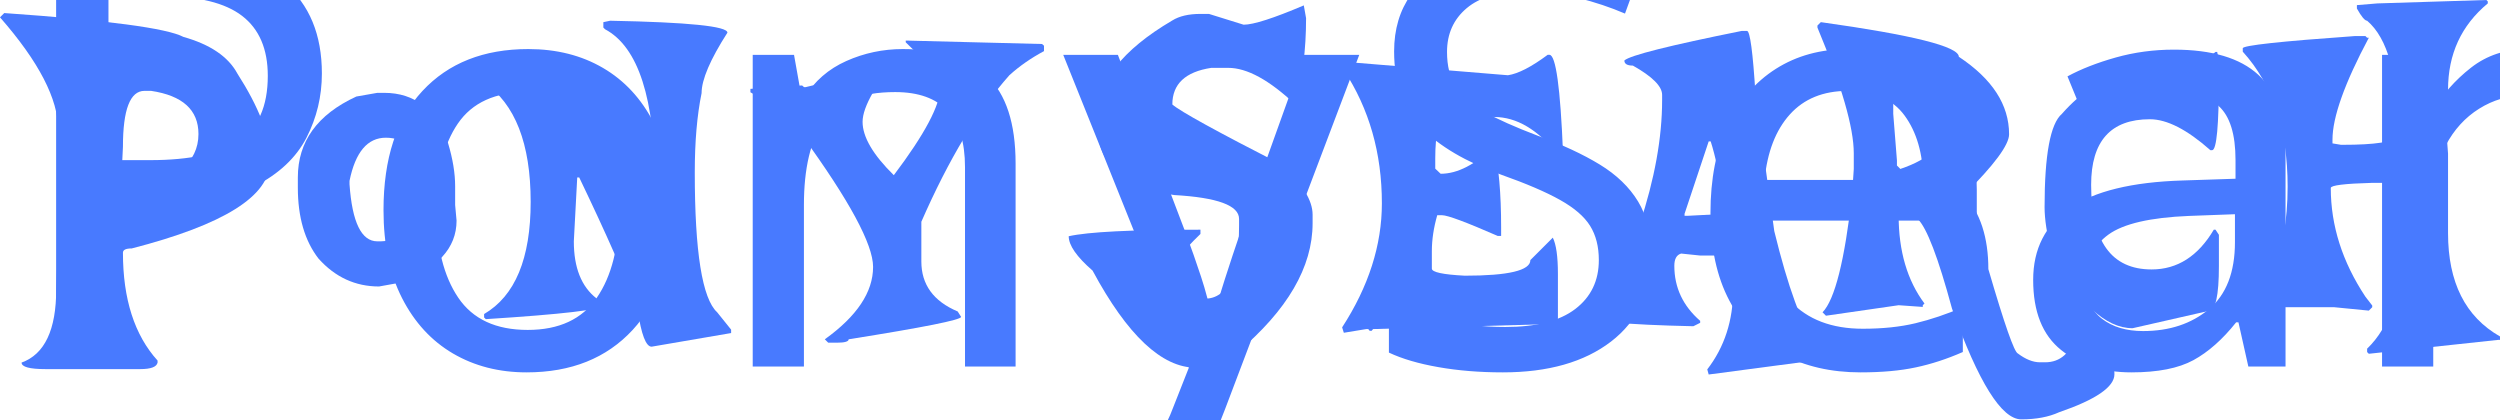
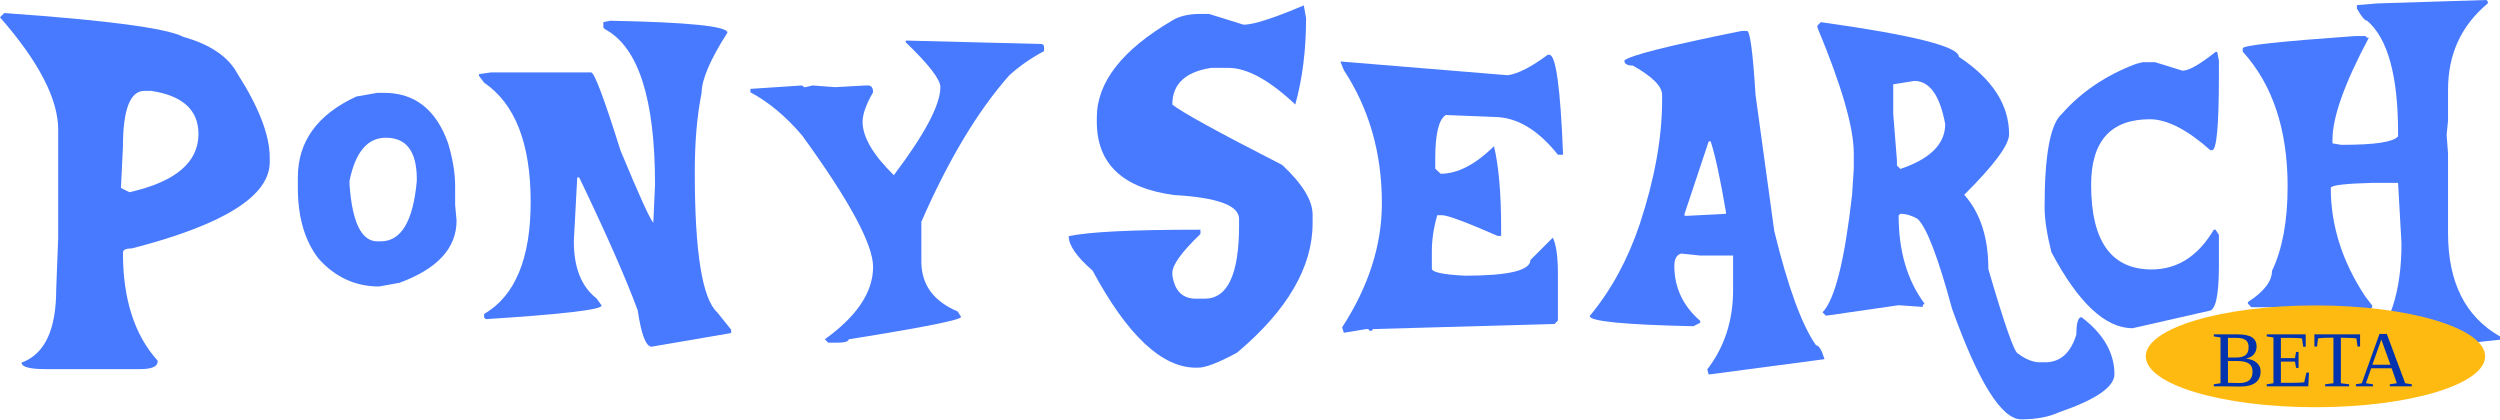
<svg xmlns="http://www.w3.org/2000/svg" id="svg8" version="1.1" viewBox="0 0 255.964 42.937" height="42.937mm" width="255.964mm">
  <defs id="defs2">
+     <rect x="855.599" y="128.289" width="38.386" height="17.173" id="rect1" />
    <rect x="0.023" y="0.021" width="1213.251" height="275.744" id="rect1180" />
  </defs>
  <g transform="translate(-4.028927,-7.474615)" id="layer1">
    <g transform="translate(-25.70238,-86.17857)" style="font-style:normal;font-weight:normal;font-size:50.8px;line-height:1.25;font-family:sans-serif;display:none;fill:#487cff;fill-opacity:1;stroke:none;stroke-width:0.265" id="text884" aria-label="SearXNG">
      <path id="path886" style="font-style:normal;font-variant:normal;font-weight:normal;font-stretch:normal;font-size:50.8px;font-family:'Libre Franklin';-inkscape-font-specification:'Libre Franklin';fill:#487cff;fill-opacity:1;stroke-width:0.265" d="m 56.494,102.704 q -1.168,-1.219 -3.048,-2.032 -1.88,-0.813 -4.42,-0.813 -3.15,0 -5.08,1.321 -1.93,1.27 -1.93,3.454 0,2.337 3.708,3.607 l 7.671,2.642 q 3.962,1.321 5.842,3.404 1.88,2.083 1.88,5.131 0,4.064 -2.184,7.01 -2.184,2.896 -5.944,4.42 -3.759,1.524 -8.484,1.524 -5.334,0 -9.042,-1.778 -3.708,-1.829 -5.537,-5.131 -0.203,-0.356 -0.203,-0.711 0,-0.356 0.406,-0.61 l 4.013,-2.438 q 0.356,-0.254 0.762,-0.254 0.61,0 1.118,0.66 1.321,1.626 2.388,2.54 1.118,0.864 2.692,1.321 1.626,0.457 4.166,0.457 3.2,0 5.182,-1.168 1.981,-1.219 1.981,-3.759 0,-1.27 -0.914,-2.083 -0.914,-0.864 -2.946,-1.575 l -7.417,-2.489 q -3.658,-1.219 -5.588,-3.556 -1.88,-2.388 -1.88,-5.436 0,-3.759 2.134,-6.655 2.134,-2.896 5.69,-4.47 3.607,-1.575 7.874,-1.575 4.369,0 7.671,1.575 3.353,1.524 5.182,3.962 0.406,0.508 0.406,0.762 0,0.254 -0.356,0.457 l -4.521,2.997 q -0.051,0.051 -0.203,0.051 -0.305,0 -1.067,-0.762 z" />
      <path id="path888" style="font-style:normal;font-variant:normal;font-weight:normal;font-stretch:normal;font-size:50.8px;font-family:'Libre Franklin';-inkscape-font-specification:'Libre Franklin';fill:#487cff;fill-opacity:1;stroke-width:0.265" d="m 77.004,132.371 q -3.607,0 -6.401,-1.473 -2.794,-1.473 -4.318,-4.115 -1.524,-2.692 -1.524,-6.198 0,-4.166 1.981,-7.874 2.032,-3.759 5.537,-5.994 3.556,-2.286 7.925,-2.286 5.334,0 8.484,3.15 3.15,3.15 3.15,8.687 0,1.473 -0.203,2.845 -0.102,0.406 -0.356,0.61 -0.203,0.152 -0.813,0.152 h -17.12 q -0.813,0 -0.813,2.184 0,2.388 1.524,3.708 1.575,1.27 4.064,1.27 1.93,0 3.607,-0.813 1.676,-0.813 3.302,-2.54 0.254,-0.254 0.508,-0.254 0.152,0 0.66,0.203 l 3.353,1.575 q 0.61,0.203 0.61,0.66 0,0.254 -0.254,0.66 -2.946,3.302 -5.893,4.572 -2.896,1.27 -7.01,1.27 z m 6.452,-16.561 q 1.219,0 1.219,-1.981 0,-1.93 -1.168,-3.251 -1.168,-1.372 -3.251,-1.372 -2.54,0 -4.521,1.93 -1.93,1.88 -2.235,4.674 z" />
      <path id="path890" style="font-style:normal;font-variant:normal;font-weight:normal;font-stretch:normal;font-size:50.8px;font-family:'Libre Franklin';-inkscape-font-specification:'Libre Franklin';fill:#487cff;fill-opacity:1;stroke-width:0.265" d="m 109.411,129.374 q -3.048,2.997 -8.331,2.997 -3.556,0 -5.588,-1.829 -2.032,-1.829 -2.032,-4.775 0,-3.607 2.388,-5.893 2.388,-2.337 5.994,-3.353 3.658,-1.067 7.569,-1.168 l 1.829,-0.152 q 0.965,0 1.118,-0.965 l 0.152,-1.067 q 0.051,-0.254 0.051,-0.813 0,-3.048 -3.505,-3.048 -4.013,0 -5.944,3.15 -0.254,0.356 -0.66,0.356 -0.305,0 -0.457,-0.051 l -4.928,-1.168 q -0.508,-0.102 -0.508,-0.66 0,-0.508 0.254,-1.016 3.353,-5.486 12.649,-5.486 5.486,0 8.026,1.93 2.591,1.93 2.591,5.334 0,0.457 -0.102,1.473 l -2.54,17.78 q -0.051,0.66 -0.203,0.813 -0.152,0.102 -0.711,0.102 h -5.232 q -0.508,0 -0.66,-0.305 -0.152,-0.305 -0.203,-1.016 l 0.051,-1.321 q 0,-0.406 -0.254,-0.406 -0.254,0 -0.813,0.559 z m 2.184,-9.754 v -0.305 q 0,-0.203 -0.102,-0.254 -0.102,-0.102 -0.406,-0.051 l -1.829,0.152 q -2.946,0.203 -5.486,1.473 -2.54,1.27 -2.54,3.912 0,1.219 0.864,1.981 0.914,0.711 2.438,0.711 1.321,0 2.489,-0.356 1.168,-0.406 2.032,-1.067 1.88,-1.422 2.083,-2.896 z" />
      <path id="path892" style="font-style:normal;font-variant:normal;font-weight:normal;font-stretch:normal;font-size:50.8px;font-family:'Libre Franklin';-inkscape-font-specification:'Libre Franklin';fill:#487cff;fill-opacity:1;stroke-width:0.265" d="m 123.864,131.863 q -0.61,0 -0.914,-0.356 -0.254,-0.356 -0.152,-0.914 l 3.505,-24.943 q 0.051,-0.457 0.152,-0.559 0.152,-0.152 0.559,-0.152 h 6.045 q 0.914,0 0.711,1.067 l -0.356,2.286 v 0.203 q 0,0.356 0.203,0.356 0.152,0 0.457,-0.305 1.778,-1.88 3.962,-2.997 2.184,-1.118 3.962,-1.118 1.067,0 1.575,0.152 0.508,0.152 0.457,0.61 l -0.813,5.69 q -0.051,0.559 -0.203,0.711 -0.102,0.152 -0.406,0.102 -1.727,-0.254 -3.454,-0.254 -1.321,0 -2.794,0.711 -1.473,0.66 -2.54,1.778 -1.016,1.067 -1.168,2.134 l -2.083,14.834 q -0.102,0.66 -0.356,0.813 -0.203,0.152 -0.965,0.152 z" />
      <path id="path894" style="font-style:normal;font-variant:normal;font-weight:normal;font-stretch:normal;font-size:50.8px;font-family:'Libre Franklin';-inkscape-font-specification:'Libre Franklin';fill:#487cff;fill-opacity:1;stroke-width:0.265" d="m 176.481,130.085 q 0.457,0.813 0.457,1.219 0,0.305 -0.254,0.457 -0.254,0.102 -0.762,0.102 h -7.061 q -0.61,0 -0.965,-0.152 -0.305,-0.152 -0.508,-0.61 l -5.639,-11.735 q -0.254,-0.508 -0.508,-0.508 -0.152,0 -0.559,0.559 l -9.042,11.836 q -0.254,0.406 -0.61,0.508 -0.305,0.102 -1.067,0.102 h -5.944 q -1.016,0 -1.016,-0.66 0,-0.457 0.762,-1.524 l 13.005,-16.307 q 0.559,-0.61 0.559,-1.067 0,-0.356 -0.102,-0.559 l -8.484,-16.561 q -0.152,-0.254 -0.152,-0.508 0,-0.508 0.762,-0.508 h 7.417 q 0.66,0 0.914,0.152 0.254,0.152 0.508,0.66 l 4.928,10.363 q 0.152,0.406 0.356,0.406 0.203,0 0.508,-0.406 l 8.026,-10.566 q 0.305,-0.406 0.559,-0.508 0.305,-0.102 0.965,-0.102 h 6.553 q 0.61,0 0.61,0.559 0,0.406 -0.305,0.914 l -12.598,15.646 q -0.508,0.66 -0.508,0.914 0,0.203 0.152,0.508 z" />
      <path id="path896" style="font-style:normal;font-variant:normal;font-weight:normal;font-stretch:normal;font-size:50.8px;font-family:'Libre Franklin';-inkscape-font-specification:'Libre Franklin';fill:#487cff;fill-opacity:1;stroke-width:0.265" d="m 218.113,94.169 q 0.356,0 0.457,0.203 0.102,0.152 0.051,0.559 l -5.131,36.373 q -0.051,0.356 -0.254,0.457 -0.152,0.102 -0.559,0.102 h -5.182 q -0.66,0 -1.168,-0.813 l -13.106,-22.708 q -0.152,-0.254 -0.305,-0.254 -0.305,0 -0.356,0.559 l -3.15,22.403 q -0.102,0.508 -0.305,0.66 -0.152,0.152 -0.711,0.152 h -5.588 q -0.813,0 -0.711,-1.118 l 5.08,-35.814 q 0.102,-0.508 0.203,-0.61 0.152,-0.152 0.66,-0.152 h 6.147 q 0.508,0 0.762,0.254 0.305,0.203 0.559,0.711 l 11.989,21.184 q 0.254,0.406 0.508,0.406 0.406,0 0.457,-0.61 l 2.946,-21.285 q 0.051,-0.406 0.203,-0.508 0.203,-0.152 0.66,-0.152 z" />
      <path id="path898" style="font-style:normal;font-variant:normal;font-weight:normal;font-stretch:normal;font-size:50.8px;font-family:'Libre Franklin';-inkscape-font-specification:'Libre Franklin';fill:#487cff;fill-opacity:1;stroke-width:0.265" d="m 236.44,132.371 q -4.572,0 -7.925,-1.93 -3.353,-1.93 -5.131,-5.436 -1.727,-3.556 -1.727,-8.331 0,-6.299 2.489,-11.532 2.489,-5.283 7.061,-8.382 4.572,-3.099 10.516,-3.099 4.064,0 7.163,1.575 3.15,1.575 4.877,4.166 1.727,2.54 1.829,5.436 0,0.508 -0.102,0.762 -0.051,0.203 -0.254,0.254 l -6.96,1.016 h -0.051 q -0.203,0 -0.356,-0.254 -0.102,-0.254 -0.254,-1.016 -0.356,-2.54 -1.93,-4.115 -1.524,-1.575 -4.318,-1.575 -3.607,0 -5.994,2.642 -2.337,2.642 -3.454,6.807 -1.118,4.115 -1.118,8.585 0,4.369 1.626,6.299 1.676,1.88 4.877,1.88 3.099,0 5.232,-1.727 2.134,-1.727 3.15,-4.216 l 0.305,-1.422 q 0.152,-0.254 0.152,-0.356 0,-0.305 -0.61,-0.305 h -6.248 q -0.305,0 -0.406,-0.102 -0.102,-0.152 -0.051,-0.559 l 0.457,-4.166 q 0.051,-0.559 0.508,-0.559 l 14.529,0.051 q 0.61,0 0.762,0.203 0.203,0.152 0.102,0.66 l -2.489,17.577 q -0.051,0.66 -0.813,0.66 h -1.524 q -0.457,0 -0.711,-0.152 -0.203,-0.152 -0.356,-0.61 l -0.864,-3.708 q -0.051,-0.254 -0.356,-0.254 -0.305,0 -0.66,0.406 -1.676,2.083 -4.369,3.454 -2.692,1.372 -6.604,1.372 z" />
    </g>
    <g aria-label="PonySearch" transform="matrix(0.3100831,0,0,0.3100831,3.992589,-15.38718)" id="text472" style="font-size:192px;font-family:Equestria;-inkscape-font-specification:'Equestria, Normal';white-space:pre;fill:#487aff;stroke-width:3">
      <path d="m 1.523,78.04 q 51,3.562 59.156,7.875 13.312,3.75 17.812,12.094 10.688,16.687 10.688,27.75 v 1.5 q 0,16.781 -45.562,28.5 -2.906,0 -2.906,1.406 0,22.969 11.438,35.625 v 0.656 q -0.469,2.156 -5.719,2.156 H 15.117 q -7.875,0 -7.875,-2.156 11.437,-4.125 11.437,-24.188 l 0.656,-17.062 v -35.625 q 0,-15.188 -19.219,-37.125 z m 38.531,57.75 2.812,1.406 q 22.781,-5.156 22.781,-19.219 0,-11.906 -15.656,-14.25 h -2.156 q -7.125,0 -7.125,18.469 z" id="path1182" />
      <path d="m 124.711,104.384 h 2.25 q 15.188,0 21.094,16.594 2.344,7.781 2.344,14.25 v 6.188 l 0.469,5.156 q 0,13.594 -18.844,20.531 l -6.75,1.219 q -11.719,0 -19.969,-9.188 -6.844,-8.812 -6.844,-23.438 v -3.375 q 0,-17.812 19.313,-26.719 z m -9.188,30.188 q 1.312,18.844 9.188,18.844 h 1.125 q 10.125,0 11.906,-19.969 v -0.562 q 0,-13.688 -10.219,-13.688 -9.094,0 -12,14.25 z" id="path1184" />
      <path d="m 201.586,80.572 q 38.719,0.75 38.719,3.938 -8.531,13.312 -8.531,19.969 -2.25,10.969 -2.25,26.156 0,39.469 7.406,46.219 l 4.594,5.719 v 1.125 l -26.25,4.5 q -2.812,0 -4.594,-12 -5.719,-15.562 -19.312,-43.875 h -0.656 l -1.125,21.094 q 0,13.031 7.5,18.844 l 1.688,2.344 q 0,2.062 -38.25,4.5 l -0.562,-0.562 v -1.125 q 15.375,-9 15.375,-37.031 0,-28.875 -15.375,-39.375 l -1.688,-2.25 v -0.562 l 3.938,-0.562 h 33.094 q 1.594,0 9.656,25.687 9.375,22.594 10.875,23.906 l 0.562,-12.562 q 0,-42.469 -16.5,-51.281 l -0.562,-0.562 v -1.781 z" id="path1186" />
      <path d="m 299.18,87.134 h 0.656 l 44.344,1.125 0.656,0.562 v 1.781 q -6.469,3.469 -11.438,7.969 -15.562,17.531 -29.062,48.375 v 13.125 q 0,11.438 12,16.5 l 1.125,1.781 q 0,1.5 -37.125,7.406 0,1.125 -3.938,1.125 h -2.812 l -1.125,-1.125 q 15.938,-11.438 15.938,-23.906 0,-11.156 -23.438,-43.406 -7.969,-9.375 -17.062,-14.25 v -1.125 l 17.062,-1.125 0.656,0.562 h 0.469 l 2.344,-0.562 7.406,0.562 10.219,-0.562 h 0.656 q 1.688,0 1.688,2.25 -3.469,6 -3.469,9.75 0,7.5 10.312,17.625 15.375,-20.344 15.375,-29.062 0,-3.844 -11.438,-14.812 z" id="path1188" />
      <path d="m 430.617,75.509 0.75,4.219 q 0,15.656 -3.562,28.5 -12.844,-12.094 -22.125,-12.094 h -5.625 q -12.844,1.969 -12.844,12.094 3.844,3.375 36.281,19.969 10.031,9.375 10.031,16.406 v 2.812 q 0,21.75 -24.938,42.75 -9.188,4.969 -12.844,4.969 h -0.75 q -16.875,0 -34.125,-32.062 -7.875,-6.844 -7.875,-11.344 9.656,-2.156 42.75,-2.156 h 0.75 v 1.406 q -9.281,8.906 -9.281,12.844 v 0.75 q 1.125,7.781 7.781,7.781 h 2.906 q 11.344,0 11.344,-24.188 v -2.156 q 0,-6.656 -21.375,-7.875 -25.594,-3.375 -25.594,-24.188 v -1.406 q 0,-17.437 24.938,-32.062 3.469,-2.156 9.281,-2.156 h 2.812 l 11.438,3.562 q 4.875,0 19.875,-6.375 z" id="path1190" />
      <path d="m 511.148,91.822 h 0.562 q 3.188,0 4.5,32.437 v 0.562 h -1.688 q -9.938,-12.469 -21.094,-12.469 l -15.938,-0.656 q -3.469,2.25 -3.469,14.25 v 3.469 l 1.781,1.688 q 8.344,0 17.625,-9.094 2.344,10.031 2.344,26.812 v 2.812 h -1.125 q -15.656,-6.844 -18.375,-6.844 h -1.594 q -1.781,6.188 -1.781,11.906 v 5.719 q 0,1.781 10.875,2.344 21.656,0 21.656,-5.156 l 7.406,-7.406 q 1.688,3.375 1.688,12 v 15.375 l -1.125,1.125 -59.906,1.688 -0.469,0.562 h -0.656 l -0.469,-0.562 h -0.656 l -7.406,1.219 -0.562,-1.781 q 13.125,-20.25 13.125,-40.969 0,-24.844 -12.562,-43.969 l -1.125,-2.812 h 0.562 l 54.75,4.5 q 5.062,-0.75 13.125,-6.75 z" id="path1192" />
      <path d="m 575.18,83.947 h 1.781 q 1.5,0 2.812,21.094 l 6.188,45 q 6.75,27.656 13.781,37.688 1.406,0 2.812,4.594 l -38.25,5.062 -0.469,-1.688 q 8.531,-11.062 8.531,-26.25 v -11.344 h -10.875 l -6.281,-0.656 q -2.25,0.656 -2.25,4.031 0,10.781 8.531,18.188 v 0.656 l -2.25,1.125 q -34.219,-0.75 -34.219,-3.375 10.594,-12.75 16.5,-30.281 7.406,-22.406 7.406,-40.969 v -1.781 q 0,-4.219 -9.656,-9.656 -2.812,0 -2.812,-1.688 2.812,-2.531 38.719,-9.75 z m -10.875,36.469 -7.969,23.906 v 0.656 h 1.125 l 12.562,-0.656 v -0.469 q -2.812,-16.594 -5.062,-23.438 z" id="path1194" />
      <path d="m 601.336,81.04 q 45.562,6.375 45.562,11.438 16.594,10.969 16.594,25.594 0,5.25 -14.812,19.969 7.969,8.906 7.969,24.562 7.969,27.281 9.75,27.844 3.844,2.906 7.312,2.906 h 1.688 q 7.5,0 10.312,-9.188 0,-5.719 1.688,-5.719 10.875,8.25 10.875,18.844 0,6.281 -18.281,12.562 -5.156,2.344 -12.469,2.344 -9.75,0 -22.875,-36.562 -6.844,-25.312 -11.344,-29.625 -2.906,-1.688 -5.719,-1.688 l -0.562,0.562 q 0,17.625 8.531,29.062 l -0.562,0.562 v 0.562 l -7.969,-0.562 -24,3.469 -1.125,-1.125 q 6.094,-6.281 9.75,-38.812 l 0.562,-8.531 v -5.156 q 0,-12.75 -12,-41.531 v -0.656 z m 23.906,20.531 v 9.75 l 1.219,15.375 v 1.688 l 1.125,1.125 q 14.812,-4.969 14.812,-14.812 -2.625,-14.25 -10.219,-14.25 z" id="path1196" />
      <path d="m 731.648,90.884 h 0.562 l 0.562,2.812 v 5.156 q 0,24.469 -2.25,24.469 h -0.562 q -11.531,-10.219 -19.969,-10.219 -19.406,0 -19.406,21.656 0,27.938 19.969,27.938 12.75,0 20.531,-13.125 h 0.562 l 1.125,1.688 v 10.312 q 0,14.812 -3.375,14.812 l -25.125,5.719 q -13.5,0 -26.812,-25.125 -2.25,-9 -2.25,-14.812 0,-25.969 5.719,-30.844 9.562,-10.875 24.469,-16.5 l 2.25,-0.562 h 4.031 l 9.094,2.812 q 3.094,0 10.875,-6.188 z" id="path1198" />
      <path d="m 821.086,73.728 0.469,0.469 v 0.656 q -13.125,10.875 -13.125,28.5 v 10.219 l -0.469,4.594 0.469,6.281 v 26.25 q 0,24.375 17.156,34.125 v 1.125 h -0.562 l -42.75,4.594 -0.562,-0.562 v -1.125 q 11.344,-10.875 11.344,-34.781 l -1.125,-19.969 h -8.531 q -13.688,0.375 -13.688,1.688 0,18.656 11.438,35.906 l 2.25,2.906 v 0.562 l -1.125,1.125 -11.438,-1.125 h -27.375 l -1.125,-1.219 v -0.469 q 7.969,-5.156 7.969,-10.312 5.156,-10.781 5.156,-27.844 0,-28.219 -14.812,-44.531 v -1.125 q 0,-1.406 37.031,-4.031 h 3.469 l 0.562,0.562 h 0.562 q -12,22.5 -12,33.656 v 1.219 l 2.812,0.469 h 0.656 q 15.938,0 18.188,-2.812 v -1.125 q 0,-28.312 -10.219,-37.031 -1.125,0 -3.375,-4.031 v -1.125 l 6.75,-0.562 z" id="path1200" />
    </g>
-     <text xml:space="preserve" transform="matrix(0.3100831,0,0,0.3100831,3.992589,-15.38718)" id="text1178" style="font-style:normal;font-variant:normal;font-weight:normal;font-stretch:normal;font-size:192px;font-family:Equestria;-inkscape-font-specification:'Equestria, Normal';font-variant-ligatures:normal;font-variant-caps:normal;font-variant-numeric:normal;font-variant-east-asian:normal;white-space:pre;shape-inside:url(#rect1180);fill:#487aff;fill-opacity:1;stroke:none;stroke-width:3">
-       <tspan x="0.023" y="194.759" id="tspan1341">PonySearch</tspan>
+     <ellipse style="fill:#ffba12;stroke-width:0.265;fill-opacity:1" id="path1" ry="5.212" rx="17.373" cy="43.957" cx="241.097" />
+     <text xml:space="preserve" transform="matrix(0.6772552,0,0,0.6772552,-349.0045,-47.0452)" id="text1" style="white-space:pre;shape-inside:url(#rect1);fill:#0033ad;fill-opacity:1">
+       <tspan x="855.6" y="138.906" id="tspan2">BETA</tspan>
    </text>
  </g>
</svg>
